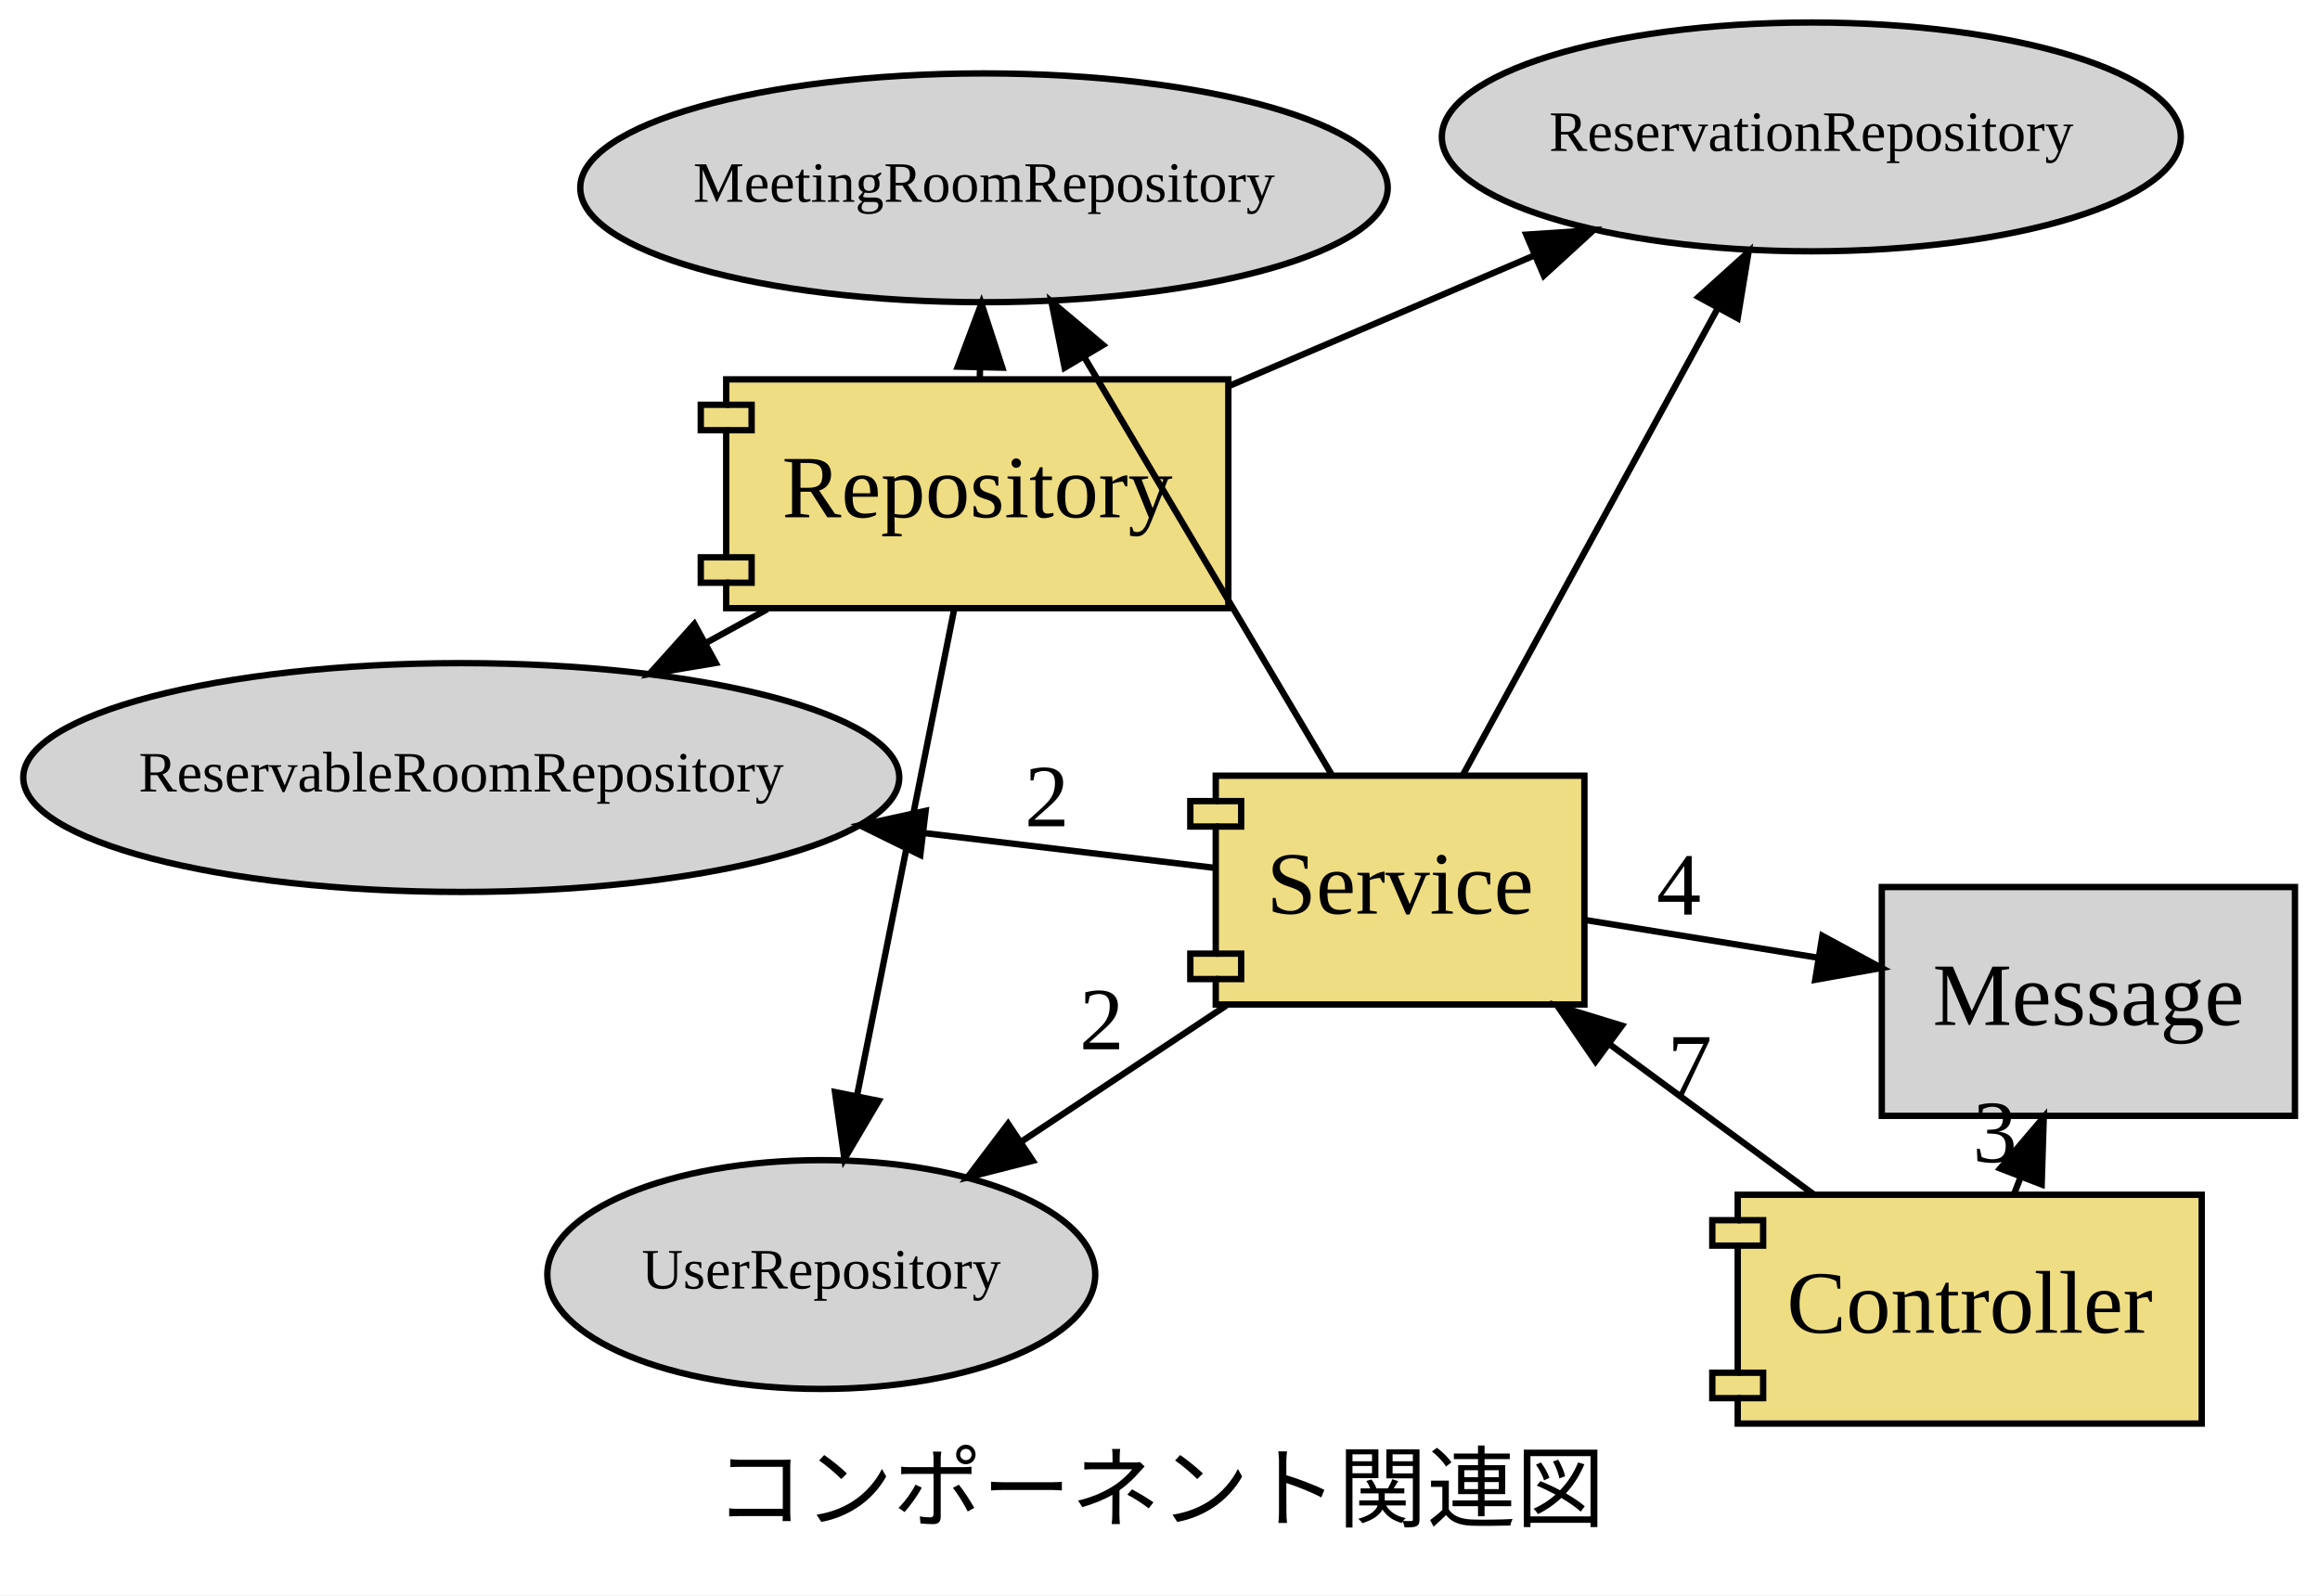
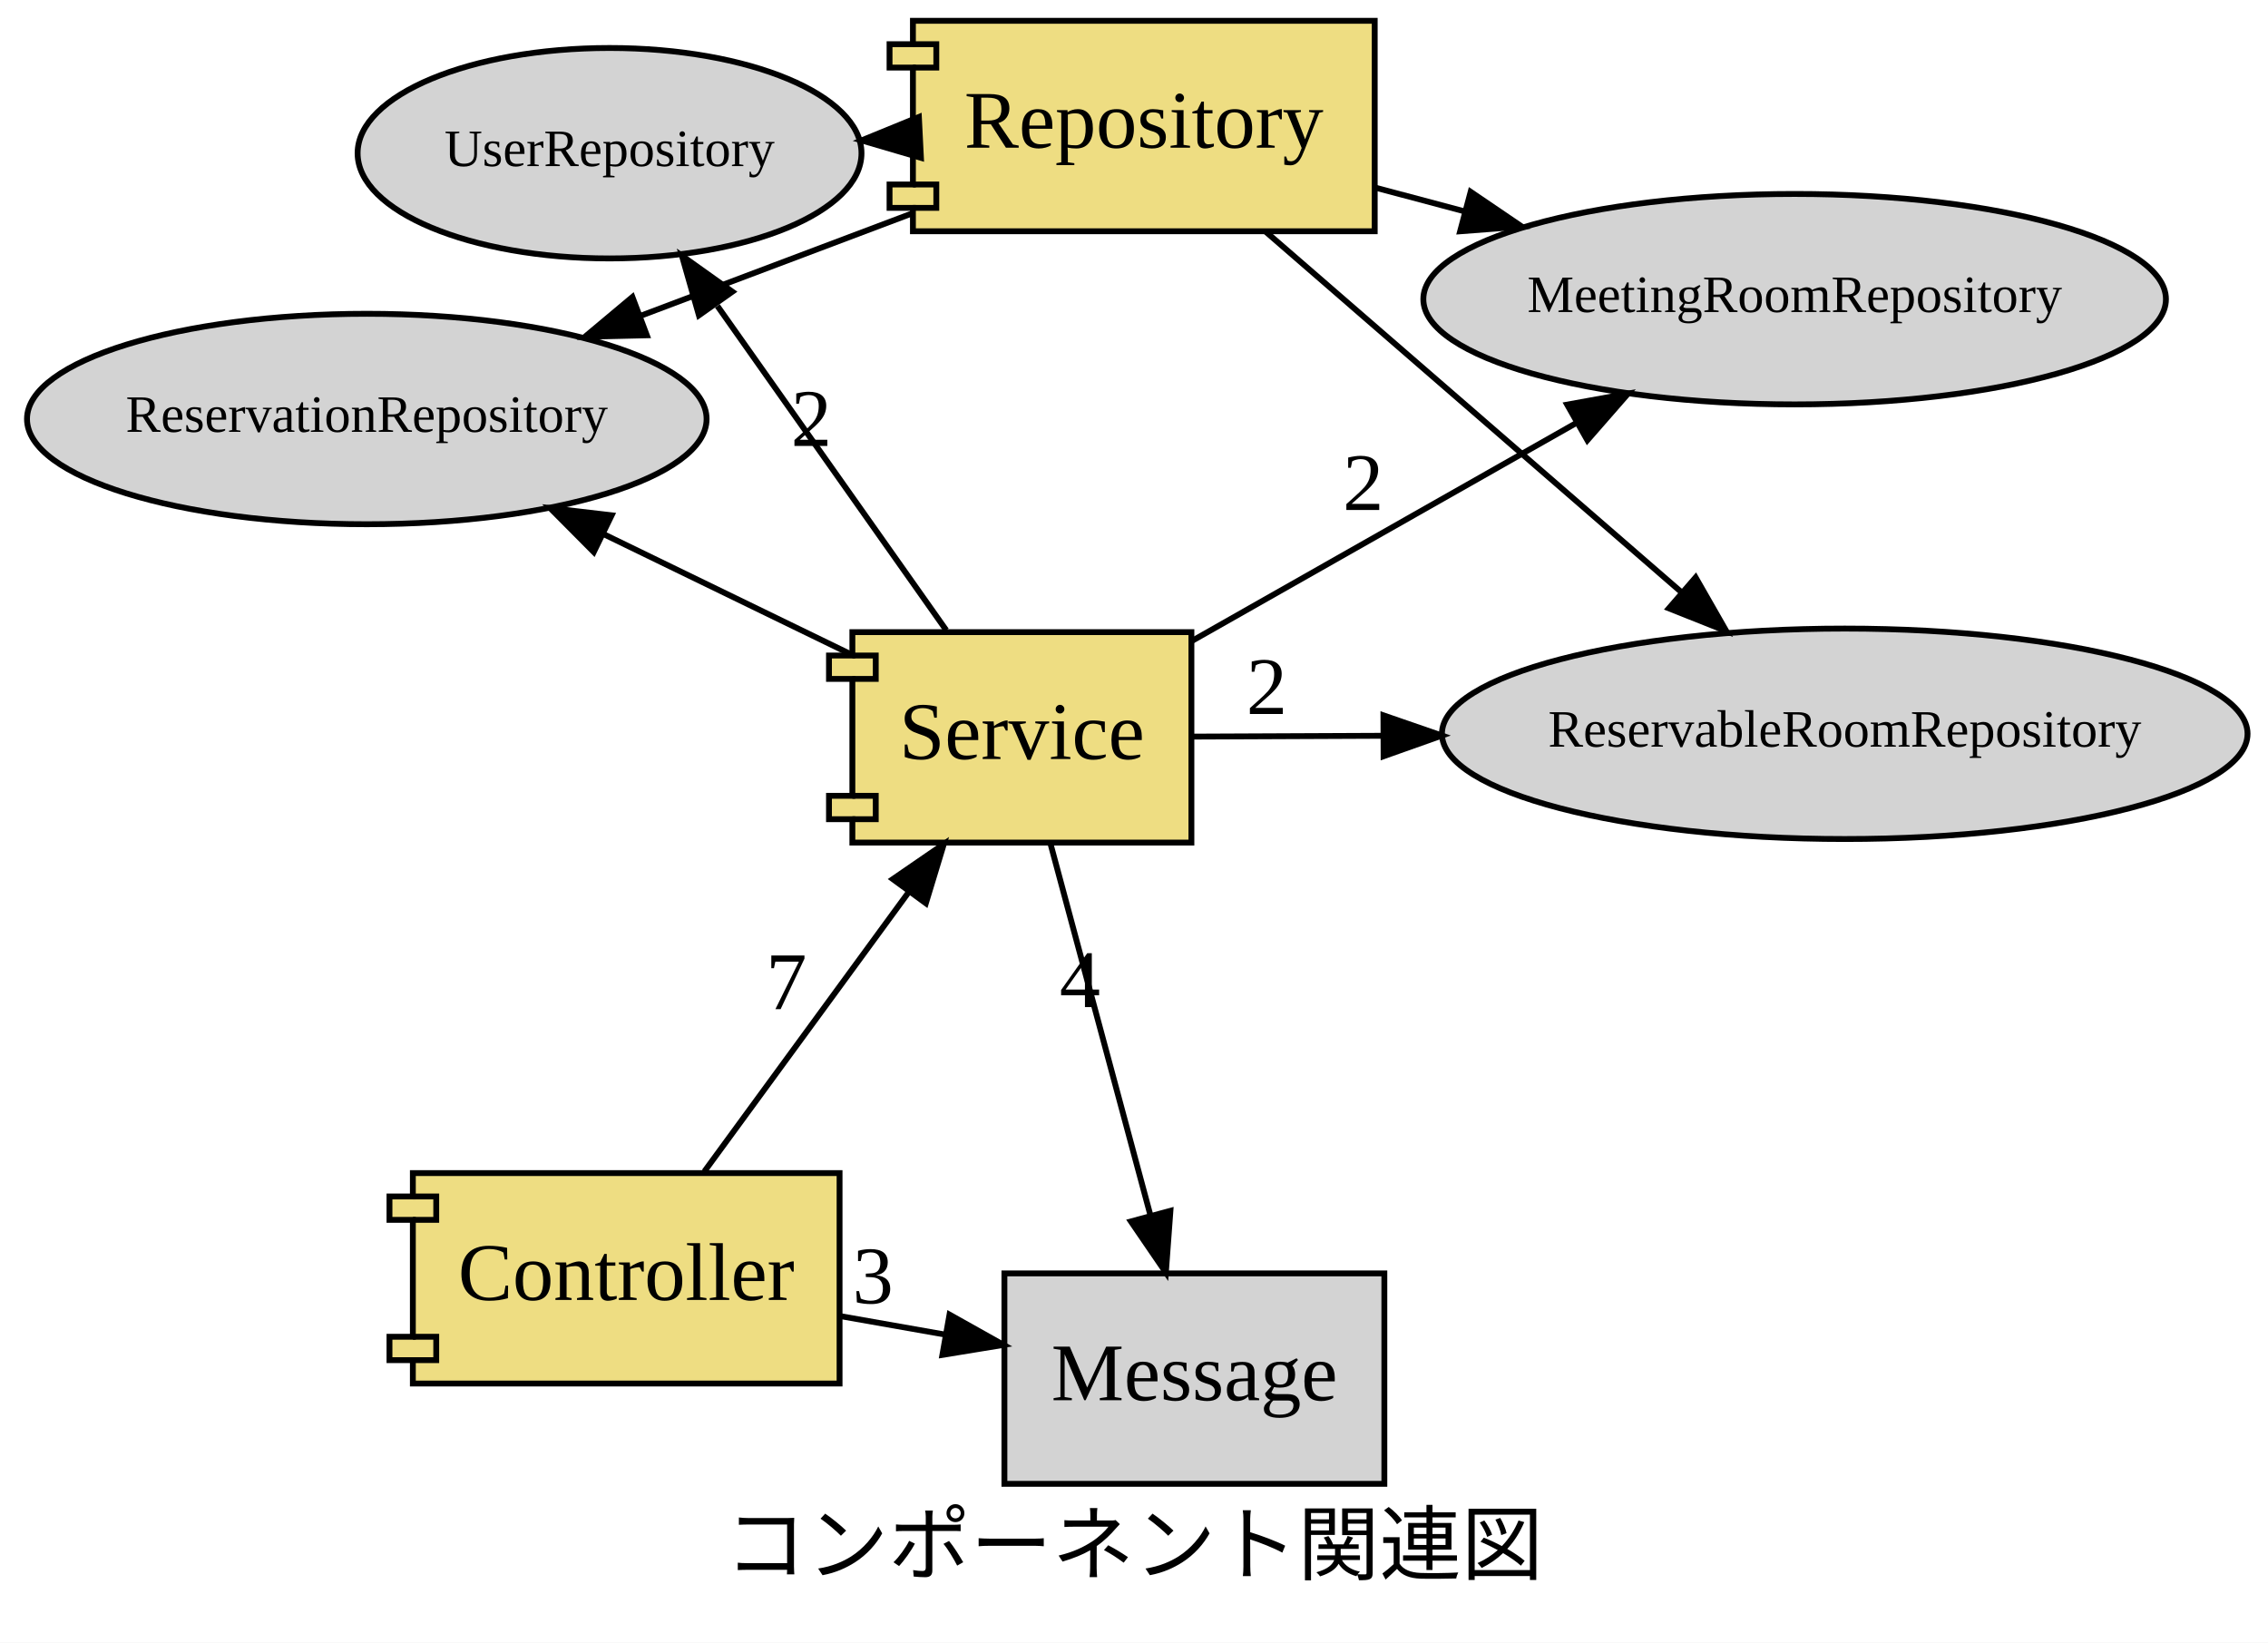
- <svg xmlns="http://www.w3.org/2000/svg" width="365pt" height="251pt" viewBox="0.00 0.00 365.00 251.00">
-   <g id="graph0" class="graph" transform="scale(1 1) rotate(0) translate(4 224)">
-     <polygon fill="white" stroke="transparent" points="-4,27 -4,-224 361,-224 361,27 -4,27" />
-     <text text-anchor="middle" x="178.5" y="15.2" font-family="Times New Roman,serif" font-size="14.00">コンポーネント関連図
+ <svg xmlns="http://www.w3.org/2000/svg" width="388pt" height="281pt" viewBox="0.00 0.00 388.00 281.00">
+   <g id="graph0" class="graph" transform="scale(1 1) rotate(0) translate(4 254)">
+     <polygon fill="white" stroke="transparent" points="-4,27 -4,-254 384,-254 384,27 -4,27" />
+     <text text-anchor="middle" x="190" y="15.2" font-family="Times New Roman,serif" font-size="14.00">コンポーネント関連図
        </text>
    <g id="node1" class="node">
-       <polygon fill="#eedd82" stroke="black" points="189.25,-164.31 110.25,-164.31 110.25,-160.31 106.25,-160.31 106.25,-156.31 110.25,-156.31 110.25,-136.31 106.25,-136.31 106.25,-132.31 110.25,-132.31 110.25,-128.31 189.25,-128.31 189.25,-164.31" />
-       <polyline fill="none" stroke="black" points="110.25,-160.31 114.25,-160.31 114.25,-156.31 110.25,-156.31 " />
-       <polyline fill="none" stroke="black" points="110.25,-136.31 114.25,-136.31 114.25,-132.31 110.25,-132.31 " />
-       <text text-anchor="middle" x="149.75" y="-142.61" font-family="Times New Roman,serif" font-size="14.00">
+       <polygon fill="#eedd82" stroke="black" points="139.63,-53.32 66.63,-53.32 66.63,-49.32 62.63,-49.32 62.63,-45.32 66.63,-45.32 66.63,-25.32 62.63,-25.32 62.63,-21.32 66.63,-21.32 66.63,-17.32 139.63,-17.32 139.63,-53.32" />
+       <polyline fill="none" stroke="black" points="66.63,-49.32 70.63,-49.32 70.63,-45.32 66.63,-45.32 " />
+       <polyline fill="none" stroke="black" points="66.63,-25.32 70.63,-25.32 70.63,-21.32 66.63,-21.32 " />
+       <text text-anchor="middle" x="103.13" y="-31.62" font-family="Times New Roman,serif" font-size="14.00">
+                 Controller
+             </text>
+     </g>
+     <g id="node3" class="node">
+       <polygon fill="lightgrey" stroke="black" points="232.83,-36.16 167.83,-36.16 167.83,-0.16 232.83,-0.16 232.83,-36.16" />
+       <text text-anchor="middle" x="200.33" y="-14.46" font-family="Times New Roman,serif" font-size="14.00">
+                 Message
+             </text>
+     </g>
+     <g id="edge9" class="edge">
+       <path fill="none" stroke="black" d="M139.88,-28.83C145.73,-27.8 151.83,-26.72 157.81,-25.67" />
+       <polygon fill="black" stroke="black" points="158.44,-29.11 167.68,-23.93 157.22,-22.22 158.44,-29.11" />
+       <text text-anchor="middle" x="145.34" y="-31.05" font-family="Times New Roman,serif" font-size="14.00">3
+             </text>
+     </g>
+     <g id="node8" class="node">
+       <polygon fill="#eedd82" stroke="black" points="199.82,-145.86 141.82,-145.86 141.82,-141.86 137.82,-141.86 137.82,-137.86 141.82,-137.86 141.82,-117.86 137.82,-117.86 137.82,-113.86 141.82,-113.86 141.82,-109.86 199.82,-109.86 199.82,-145.86" />
+       <polyline fill="none" stroke="black" points="141.82,-141.86 145.82,-141.86 145.82,-137.86 141.82,-137.86 " />
+       <polyline fill="none" stroke="black" points="141.82,-117.86 145.82,-117.86 145.82,-113.86 141.82,-113.86 " />
+       <text text-anchor="middle" x="170.82" y="-124.16" font-family="Times New Roman,serif" font-size="14.00">
+                 Service
+             </text>
+     </g>
+     <g id="edge1" class="edge">
+       <path fill="none" stroke="black" d="M116.5,-53.6C126.51,-67.29 140.36,-86.21 151.56,-101.53" />
+       <polygon fill="black" stroke="black" points="148.74,-103.61 157.47,-109.61 154.39,-99.48 148.74,-103.61" />
+       <text text-anchor="middle" x="130.53" y="-81.37" font-family="Times New Roman,serif" font-size="14.00">7
+             </text>
+     </g>
+     <g id="node2" class="node">
+       <polygon fill="#eedd82" stroke="black" points="231.18,-250.44 152.18,-250.44 152.18,-246.44 148.18,-246.44 148.18,-242.44 152.18,-242.44 152.18,-222.44 148.18,-222.44 148.18,-218.44 152.18,-218.44 152.18,-214.44 231.18,-214.44 231.18,-250.44" />
+       <polyline fill="none" stroke="black" points="152.18,-246.44 156.18,-246.44 156.18,-242.44 152.18,-242.44 " />
+       <polyline fill="none" stroke="black" points="152.18,-222.44 156.18,-222.44 156.18,-218.44 152.18,-218.44 " />
+       <text text-anchor="middle" x="191.68" y="-228.74" font-family="Times New Roman,serif" font-size="14.00">
                Repository
            </text>
    </g>
-     <g id="node3" class="node">
-       <ellipse fill="lightgrey" stroke="black" cx="125.21" cy="-23.46" rx="43.1" ry="18" />
-       <text text-anchor="middle" x="125.21" y="-21.26" font-family="Times New Roman,serif" font-size="9.00">
+     <g id="node4" class="node">
+       <ellipse fill="lightgrey" stroke="black" cx="100.28" cy="-227.79" rx="43.1" ry="18" />
+       <text text-anchor="middle" x="100.28" y="-225.59" font-family="Times New Roman,serif" font-size="9.00">
                UserRepository
            </text>
    </g>
    <g id="edge11" class="edge">
-       <path fill="none" stroke="black" d="M146.13,-128.19C142.1,-108.05 135.56,-75.26 130.86,-51.74" />
-       <polygon fill="black" stroke="black" points="134.24,-50.79 128.85,-41.66 127.37,-52.16 134.24,-50.79" />
+       <path fill="none" stroke="black" d="M152.12,-230.43C152.03,-230.42 151.94,-230.42 151.85,-230.41" />
+       <polygon fill="black" stroke="black" points="153.55,-227 143.39,-229.98 153.2,-233.99 153.55,-227" />
    </g>
-     <g id="node4" class="node">
-       <ellipse fill="lightgrey" stroke="black" cx="150.81" cy="-194.45" rx="63.52" ry="18" />
-       <text text-anchor="middle" x="150.81" y="-192.25" font-family="Times New Roman,serif" font-size="9.00">
+     <g id="node5" class="node">
+       <ellipse fill="lightgrey" stroke="black" cx="303.02" cy="-202.82" rx="63.52" ry="18" />
+       <text text-anchor="middle" x="303.02" y="-200.62" font-family="Times New Roman,serif" font-size="9.00">
                MeetingRoomRepository
            </text>
    </g>
    <g id="edge10" class="edge">
-       <path fill="none" stroke="black" d="M150.15,-164.51C150.16,-164.99 150.17,-165.47 150.18,-165.96" />
-       <polygon fill="black" stroke="black" points="146.69,-166.31 150.41,-176.23 153.69,-166.15 146.69,-166.31" />
+       <path fill="none" stroke="black" d="M231.25,-221.91C236.2,-220.6 241.34,-219.23 246.48,-217.86" />
+       <polygon fill="black" stroke="black" points="247.59,-221.19 256.35,-215.24 245.79,-214.43 247.59,-221.19" />
    </g>
-     <g id="node5" class="node">
-       <ellipse fill="lightgrey" stroke="black" cx="280.97" cy="-202.46" rx="58.13" ry="18" />
-       <text text-anchor="middle" x="280.97" y="-200.26" font-family="Times New Roman,serif" font-size="9.00">
+     <g id="node6" class="node">
+       <ellipse fill="lightgrey" stroke="black" cx="58.75" cy="-182.32" rx="58.13" ry="18" />
+       <text text-anchor="middle" x="58.75" y="-180.12" font-family="Times New Roman,serif" font-size="9.00">
                ReservationRepository
            </text>
    </g>
    <g id="edge6" class="edge">
-       <path fill="none" stroke="black" d="M189.47,-163.31C204.59,-169.78 221.89,-177.18 237.35,-183.79" />
-       <polygon fill="black" stroke="black" points="236.13,-187.08 246.7,-187.79 238.89,-180.64 236.13,-187.08" />
+       <path fill="none" stroke="black" d="M152.16,-217.54C137.59,-212.05 120.95,-205.77 105.79,-200.05" />
+       <polygon fill="black" stroke="black" points="106.66,-196.64 96.07,-196.39 104.19,-203.19 106.66,-196.64" />
    </g>
-     <g id="node6" class="node">
-       <ellipse fill="lightgrey" stroke="black" cx="68.57" cy="-101.66" rx="68.91" ry="18" />
-       <text text-anchor="middle" x="68.57" y="-99.46" font-family="Times New Roman,serif" font-size="9.00">
+     <g id="node7" class="node">
+       <ellipse fill="lightgrey" stroke="black" cx="311.59" cy="-128.47" rx="68.91" ry="18" />
+       <text text-anchor="middle" x="311.59" y="-126.27" font-family="Times New Roman,serif" font-size="9.00">
                ReservableRoomRepository
            </text>
    </g>
    <g id="edge4" class="edge">
-       <path fill="none" stroke="black" d="M116.73,-128.15C113.56,-126.41 110.33,-124.63 107.11,-122.86" />
-       <polygon fill="black" stroke="black" points="108.61,-119.69 98.16,-117.94 105.24,-125.82 108.61,-119.69" />
-     </g>
-     <g id="node2" class="node">
-       <polygon fill="lightgrey" stroke="black" points="357.06,-84.43 292.06,-84.43 292.06,-48.43 357.06,-48.43 357.06,-84.43" />
-       <text text-anchor="middle" x="324.56" y="-62.73" font-family="Times New Roman,serif" font-size="14.00">
-                 Message
-             </text>
-     </g>
-     <g id="node7" class="node">
-       <polygon fill="#eedd82" stroke="black" points="342.39,-36.01 269.39,-36.01 269.39,-32.01 265.39,-32.01 265.39,-28.01 269.39,-28.01 269.39,-8.01 265.39,-8.01 265.39,-4.01 269.39,-4.01 269.39,-0.01 342.39,-0.01 342.39,-36.01" />
-       <polyline fill="none" stroke="black" points="269.39,-32.01 273.39,-32.01 273.39,-28.01 269.39,-28.01 " />
-       <polyline fill="none" stroke="black" points="269.39,-8.01 273.39,-8.01 273.39,-4.01 269.39,-4.01 " />
-       <text text-anchor="middle" x="305.89" y="-14.31" font-family="Times New Roman,serif" font-size="14.00">
-                 Controller
-             </text>
-     </g>
-     <g id="edge9" class="edge">
-       <path fill="none" stroke="black" d="M312.84,-36.04C313.18,-36.91 313.52,-37.79 313.86,-38.68" />
-       <polygon fill="black" stroke="black" points="310.68,-40.15 317.54,-48.22 317.21,-37.63 310.68,-40.15" />
-       <text text-anchor="middle" x="309.85" y="-41.16" font-family="Times New Roman,serif" font-size="14.00">3
-             </text>
-     </g>
-     <g id="node8" class="node">
-       <polygon fill="#eedd82" stroke="black" points="245.27,-101.95 187.27,-101.95 187.27,-97.95 183.27,-97.95 183.27,-93.95 187.27,-93.95 187.27,-73.95 183.27,-73.95 183.27,-69.95 187.27,-69.95 187.27,-65.95 245.27,-65.95 245.27,-101.95" />
-       <polyline fill="none" stroke="black" points="187.27,-97.95 191.27,-97.95 191.27,-93.95 187.27,-93.95 " />
-       <polyline fill="none" stroke="black" points="187.27,-73.95 191.27,-73.95 191.27,-69.95 187.27,-69.95 " />
-       <text text-anchor="middle" x="216.27" y="-80.25" font-family="Times New Roman,serif" font-size="14.00">
-                 Service
-             </text>
-     </g>
-     <g id="edge1" class="edge">
-       <path fill="none" stroke="black" d="M281.4,-36.03C271.5,-43.31 259.93,-51.82 249.3,-59.64" />
-       <polygon fill="black" stroke="black" points="247.02,-56.98 241.04,-65.72 251.17,-62.62 247.02,-56.98" />
-       <text text-anchor="middle" x="261.85" y="-51.63" font-family="Times New Roman,serif" font-size="14.00">7
-             </text>
+       <path fill="none" stroke="black" d="M212.57,-214.33C232.29,-197.23 262,-171.47 283.73,-152.63" />
+       <polygon fill="black" stroke="black" points="286.08,-155.22 291.34,-146.02 281.5,-149.93 286.08,-155.22" />
    </g>
    <g id="edge5" class="edge">
-       <path fill="none" stroke="black" d="M245.29,-79.26C256.54,-77.44 269.66,-75.31 281.95,-73.32" />
-       <polygon fill="black" stroke="black" points="282.71,-76.75 292.02,-71.7 281.59,-69.84 282.71,-76.75" />
-       <text text-anchor="middle" x="260.12" y="-80.09" font-family="Times New Roman,serif" font-size="14.00">4
+       <path fill="none" stroke="black" d="M175.69,-109.75C180.35,-92.44 187.43,-66.1 192.81,-46.1" />
+       <polygon fill="black" stroke="black" points="196.23,-46.87 195.45,-36.31 189.47,-45.05 196.23,-46.87" />
+       <text text-anchor="middle" x="180.75" y="-81.72" font-family="Times New Roman,serif" font-size="14.00">4
            </text>
    </g>
    <g id="edge8" class="edge">
-       <path fill="none" stroke="black" d="M188.95,-65.8C178.8,-59.06 167.2,-51.36 156.71,-44.39" />
-       <polygon fill="black" stroke="black" points="158.48,-41.36 148.21,-38.74 154.6,-47.19 158.48,-41.36" />
-       <text text-anchor="middle" x="169.33" y="-58.9" font-family="Times New Roman,serif" font-size="14.00">2
+       <path fill="none" stroke="black" d="M157.88,-146.19C146.91,-161.73 131.03,-184.22 118.73,-201.66" />
+       <polygon fill="black" stroke="black" points="115.57,-200.06 112.66,-210.25 121.29,-204.1 115.57,-200.06" />
+       <text text-anchor="middle" x="134.8" y="-177.72" font-family="Times New Roman,serif" font-size="14.00">2
            </text>
    </g>
    <g id="edge2" class="edge">
-       <path fill="none" stroke="black" d="M205.46,-102.2C194.88,-120.06 178.64,-147.47 166.61,-167.77" />
-       <polygon fill="black" stroke="black" points="163.5,-166.15 161.42,-176.54 169.53,-169.72 163.5,-166.15" />
+       <path fill="none" stroke="black" d="M199.83,-144.31C219.16,-155.27 244.75,-169.78 265.61,-181.61" />
+       <polygon fill="black" stroke="black" points="264.1,-184.78 274.53,-186.67 267.56,-178.69 264.1,-184.78" />
+       <text text-anchor="middle" x="229.22" y="-166.76" font-family="Times New Roman,serif" font-size="14.00">2
+             </text>
    </g>
    <g id="edge3" class="edge">
-       <path fill="none" stroke="black" d="M226.23,-102.21C236.9,-121.75 253.95,-152.96 266.18,-175.37" />
-       <polygon fill="black" stroke="black" points="263.23,-177.27 271.1,-184.37 269.38,-173.92 263.23,-177.27" />
+       <path fill="none" stroke="black" d="M141.66,-142.03C128.68,-148.33 113.18,-155.87 99.11,-162.7" />
+       <polygon fill="black" stroke="black" points="97.58,-159.56 90.11,-167.08 100.64,-165.85 97.58,-159.56" />
    </g>
    <g id="edge7" class="edge">
-       <path fill="none" stroke="black" d="M187.08,-87.45C173.86,-89.04 157.57,-90.99 141.34,-92.93" />
-       <polygon fill="black" stroke="black" points="140.79,-89.47 131.28,-94.14 141.63,-96.42 140.79,-89.47" />
-       <text text-anchor="middle" x="160.71" y="-93.99" font-family="Times New Roman,serif" font-size="14.00">2
+       <path fill="none" stroke="black" d="M199.98,-127.99C209.64,-128.03 220.89,-128.08 232.46,-128.13" />
+       <polygon fill="black" stroke="black" points="232.67,-131.63 242.68,-128.17 232.7,-124.63 232.67,-131.63" />
+       <text text-anchor="middle" x="212.72" y="-131.86" font-family="Times New Roman,serif" font-size="14.00">2
            </text>
    </g>
  </g>
</svg>
